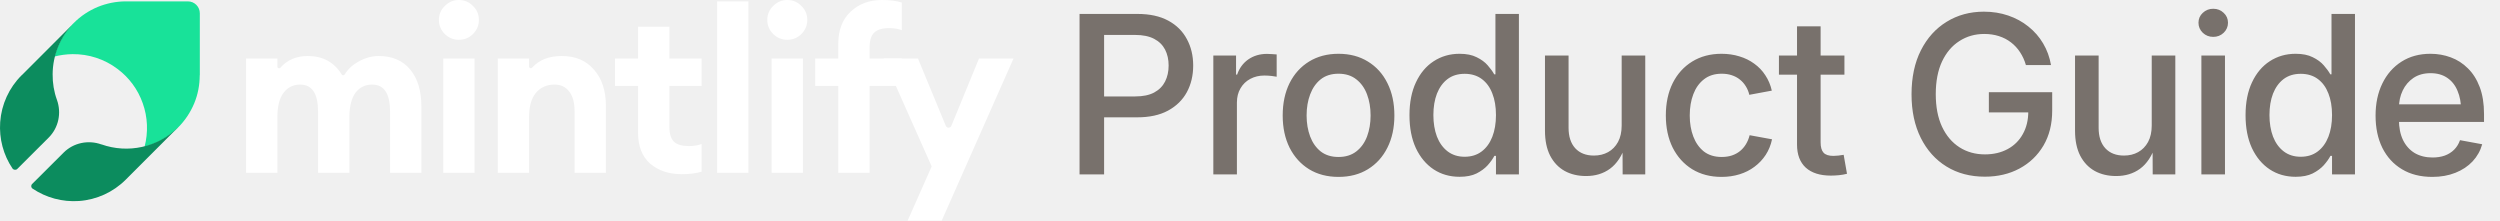
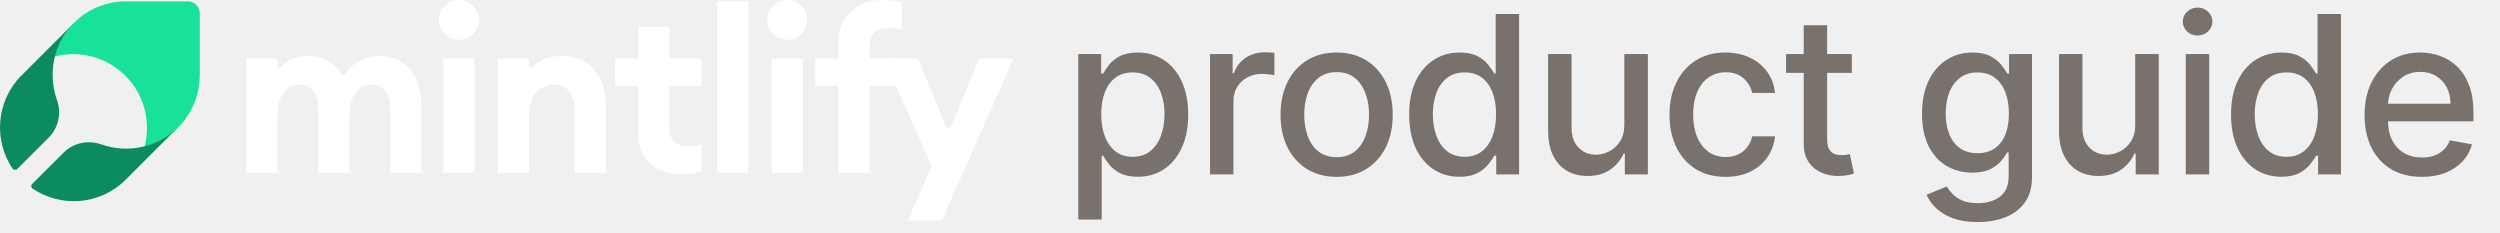
- <svg xmlns="http://www.w3.org/2000/svg" width="204" height="18" viewBox="0 0 204 18" fill="none">
-   <path d="M76.846 18H74.066L76.025 13.579L72.108 4.775H74.906L77.177 10.266C77.261 10.469 77.549 10.469 77.632 10.265L79.886 4.775H82.703L76.846 18Z" fill="white" />
-   <path d="M68.404 14.101V7.013H66.52V4.775H68.404V3.563C68.404 2.456 68.74 1.585 69.411 0.951C70.083 0.317 70.934 0 71.966 0C72.601 0 73.142 0.068 73.589 0.205V2.462C73.291 2.35 72.943 2.294 72.545 2.294C71.985 2.294 71.581 2.419 71.332 2.667C71.084 2.904 70.959 3.308 70.959 3.88V4.775H73.589V7.013H70.959V14.101H68.404Z" fill="white" />
-   <path d="M64.234 3.246C63.799 3.246 63.419 3.09 63.096 2.779C62.773 2.456 62.611 2.07 62.611 1.623C62.611 1.175 62.773 0.796 63.096 0.485C63.419 0.162 63.799 0 64.234 0C64.694 0 65.079 0.162 65.39 0.485C65.714 0.796 65.875 1.175 65.875 1.623C65.875 2.07 65.714 2.456 65.39 2.779C65.079 3.09 64.694 3.246 64.234 3.246ZM62.965 14.101V4.775H65.521V14.101H62.965Z" fill="white" />
+ <svg xmlns="http://www.w3.org/2000/svg" width="204" height="19" viewBox="0 0 204 19" fill="none">
+   <path d="M76.846 18H74.066L76.025 13.579L72.108 4.775H74.906L77.176 10.266C77.26 10.469 77.549 10.469 77.632 10.265L79.886 4.775H82.703L76.846 18Z" fill="white" />
+   <path d="M68.404 14.101V7.013H66.52V4.775H68.404V3.563C68.404 2.456 68.74 1.585 69.411 0.951C70.082 0.317 70.934 0 71.966 0C72.601 0 73.141 0.068 73.589 0.205V2.462C73.291 2.35 72.943 2.294 72.545 2.294C71.985 2.294 71.581 2.419 71.332 2.667C71.084 2.904 70.959 3.308 70.959 3.88V4.775H73.589V7.013H70.959V14.101H68.404Z" fill="white" />
+   <path d="M64.234 3.246C63.798 3.246 63.419 3.09 63.096 2.779C62.773 2.456 62.611 2.07 62.611 1.623C62.611 1.175 62.773 0.796 63.096 0.485C63.419 0.162 63.798 0 64.234 0C64.694 0 65.079 0.162 65.39 0.485C65.713 0.796 65.875 1.175 65.875 1.623C65.875 2.07 65.713 2.456 65.39 2.779C65.079 3.09 64.694 3.246 64.234 3.246ZM62.965 14.101V4.775H65.521V14.101H62.965Z" fill="white" />
  <path d="M58.516 14.101V0.112H61.071V14.101H58.516Z" fill="white" />
-   <path d="M55.629 14.213C54.584 14.213 53.726 13.927 53.055 13.355C52.396 12.771 52.066 11.932 52.066 10.837V7.013H50.182V4.775H52.066V2.182H54.622V4.775H57.252V7.013H54.622V10.334C54.622 10.906 54.746 11.316 54.995 11.565C55.243 11.801 55.648 11.919 56.207 11.919C56.605 11.919 56.953 11.863 57.252 11.751V14.008C56.804 14.145 56.263 14.213 55.629 14.213Z" fill="white" />
-   <path d="M40.618 14.102V4.775H43.173V5.436C43.173 5.558 43.339 5.612 43.42 5.521C43.989 4.887 44.796 4.57 45.841 4.57C46.96 4.57 47.836 4.943 48.471 5.689C49.117 6.423 49.441 7.405 49.441 8.636V14.102H46.885V9.065C46.885 8.381 46.742 7.853 46.456 7.48C46.17 7.094 45.766 6.902 45.244 6.902C44.622 6.902 44.118 7.126 43.733 7.573C43.36 8.021 43.173 8.68 43.173 9.55V14.102H40.618Z" fill="white" />
-   <path d="M37.436 3.246C37.001 3.246 36.622 3.09 36.299 2.779C35.975 2.456 35.814 2.07 35.814 1.623C35.814 1.175 35.975 0.796 36.299 0.485C36.622 0.162 37.001 0 37.436 0C37.897 0 38.282 0.162 38.593 0.485C38.916 0.796 39.078 1.175 39.078 1.623C39.078 2.07 38.916 2.456 38.593 2.779C38.282 3.09 37.897 3.246 37.436 3.246ZM36.168 14.101V4.775H38.723V14.101H36.168Z" fill="white" />
-   <path d="M31.83 14.102V9.121C31.83 7.642 31.345 6.902 30.375 6.902C29.815 6.902 29.368 7.113 29.032 7.536C28.709 7.959 28.534 8.587 28.51 9.42V14.102H25.954V9.121C25.954 7.642 25.469 6.902 24.499 6.902C23.927 6.902 23.473 7.126 23.138 7.573C22.802 8.021 22.634 8.68 22.634 9.55V14.102H20.078V4.775H22.634V5.443C22.634 5.564 22.797 5.618 22.877 5.527C23.44 4.889 24.186 4.57 25.115 4.57C26.341 4.57 27.266 5.075 27.889 6.084C27.941 6.168 28.068 6.167 28.12 6.082C28.389 5.644 28.761 5.296 29.237 5.036C29.784 4.726 30.337 4.57 30.897 4.57C32.004 4.57 32.862 4.937 33.471 5.671C34.081 6.404 34.385 7.412 34.385 8.692V14.102H31.83Z" fill="white" />
+   <path d="M55.629 14.213C54.584 14.213 53.726 13.927 53.055 13.355C52.396 12.771 52.066 11.932 52.066 10.837V7.013H50.182V4.775H52.066V2.182H54.621V4.775H57.252V7.013H54.621V10.334C54.621 10.906 54.746 11.316 54.995 11.565C55.243 11.801 55.647 11.919 56.207 11.919C56.605 11.919 56.953 11.863 57.252 11.751V14.008C56.804 14.145 56.263 14.213 55.629 14.213Z" fill="white" />
+   <path d="M40.618 14.102V4.775H43.173V5.436C43.173 5.558 43.339 5.612 43.42 5.521C43.989 4.887 44.796 4.57 45.84 4.57C46.96 4.57 47.836 4.943 48.471 5.689C49.117 6.423 49.441 7.405 49.441 8.636V14.102H46.885V9.065C46.885 8.381 46.742 7.853 46.456 7.48C46.17 7.094 45.766 6.902 45.244 6.902C44.622 6.902 44.118 7.126 43.733 7.573C43.36 8.021 43.173 8.68 43.173 9.55V14.102H40.618Z" fill="white" />
+   <path d="M37.436 3.246C37.001 3.246 36.622 3.09 36.298 2.779C35.975 2.456 35.813 2.07 35.813 1.623C35.813 1.175 35.975 0.796 36.298 0.485C36.622 0.162 37.001 0 37.436 0C37.896 0 38.282 0.162 38.593 0.485C38.916 0.796 39.078 1.175 39.078 1.623C39.078 2.07 38.916 2.456 38.593 2.779C38.282 3.09 37.896 3.246 37.436 3.246ZM36.168 14.101V4.775H38.723V14.101H36.168Z" fill="white" />
+   <path d="M31.83 14.102V9.121C31.83 7.642 31.345 6.902 30.375 6.902C29.815 6.902 29.367 7.113 29.032 7.536C28.708 7.959 28.534 8.587 28.509 9.42V14.102H25.954V9.121C25.954 7.642 25.469 6.902 24.499 6.902C23.927 6.902 23.473 7.126 23.137 7.573C22.802 8.021 22.634 8.68 22.634 9.55V14.102H20.078V4.775H22.634V5.443C22.634 5.564 22.797 5.618 22.877 5.527C23.44 4.889 24.186 4.57 25.115 4.57C26.341 4.57 27.266 5.075 27.889 6.084C27.941 6.168 28.068 6.167 28.12 6.082C28.389 5.644 28.761 5.296 29.237 5.036C29.784 4.726 30.337 4.57 30.897 4.57C32.004 4.57 32.862 4.937 33.471 5.671C34.08 6.404 34.385 7.412 34.385 8.692V14.102H31.83Z" fill="white" />
  <path d="M16.305 6.139V1.086C16.305 0.544 15.865 0.112 15.331 0.112H10.281C9.488 0.112 8.702 0.269 7.972 0.568C7.242 0.874 6.574 1.314 6.016 1.88L5.977 1.919C5.239 2.666 4.713 3.593 4.446 4.614C4.925 4.488 5.419 4.426 5.914 4.418C7.234 4.402 8.53 4.826 9.582 5.62C10.532 6.327 11.255 7.301 11.648 8.425C12.056 9.564 12.103 10.806 11.797 11.977C12.81 11.71 13.745 11.183 14.491 10.444L14.53 10.405C15.088 9.847 15.535 9.179 15.842 8.449C16.148 7.718 16.297 6.932 16.297 6.139H16.305Z" fill="#18E299" />
  <path d="M4.295 6.053C4.303 4.503 4.921 3.016 6.008 1.904L1.807 6.108C1.791 6.124 1.775 6.131 1.76 6.147C0.735 7.165 0.117 8.527 0.015 9.967C-0.079 11.313 0.273 12.644 1.024 13.756C1.096 13.862 1.29 13.897 1.4 13.795L3.974 11.227C4.78 10.421 5.03 9.223 4.647 8.151C4.404 7.486 4.287 6.773 4.295 6.053Z" fill="#0C8C5E" />
-   <path d="M14.505 10.406C13.7 11.196 12.69 11.744 11.595 11.987C10.492 12.23 9.349 12.159 8.285 11.784C8.285 11.784 8.277 11.784 8.269 11.784C7.198 11.4 6 11.65 5.195 12.449L2.62 15.016C2.511 15.126 2.526 15.306 2.659 15.392C3.77 16.136 5.101 16.496 6.446 16.402C7.886 16.3 9.24 15.682 10.265 14.656L10.304 14.617L14.505 10.414V10.406Z" fill="#0C8C5E" />
-   <path d="M88.091 14.232V1.137H92.82C93.816 1.137 94.651 1.318 95.325 1.682C95.999 2.045 96.505 2.546 96.845 3.185C97.191 3.817 97.364 4.538 97.364 5.347C97.364 6.161 97.191 6.888 96.845 7.526C96.499 8.159 95.987 8.66 95.307 9.029C94.633 9.393 93.795 9.574 92.793 9.574H89.462V7.869H92.635C93.262 7.869 93.775 7.764 94.173 7.553C94.578 7.336 94.876 7.037 95.07 6.656C95.263 6.275 95.36 5.839 95.36 5.347C95.36 4.854 95.263 4.421 95.07 4.046C94.876 3.671 94.578 3.378 94.173 3.167C93.769 2.956 93.253 2.851 92.626 2.851H90.095V14.232H88.091ZM99.008 14.232V4.529H100.862V6.085H100.95C101.132 5.558 101.436 5.145 101.864 4.846C102.298 4.547 102.805 4.397 103.385 4.397C103.514 4.397 103.651 4.403 103.798 4.415C103.95 4.421 104.076 4.43 104.176 4.441V6.261C104.105 6.243 103.971 6.223 103.771 6.199C103.578 6.176 103.376 6.164 103.165 6.164C102.743 6.164 102.362 6.255 102.022 6.437C101.682 6.618 101.416 6.876 101.223 7.21C101.029 7.538 100.932 7.925 100.932 8.37V14.232H99.008ZM109.221 14.435C108.307 14.435 107.507 14.227 106.822 13.81C106.142 13.389 105.612 12.803 105.231 12.053C104.856 11.297 104.668 10.421 104.668 9.425C104.668 8.417 104.856 7.535 105.231 6.779C105.612 6.023 106.142 5.438 106.822 5.021C107.507 4.6 108.307 4.389 109.221 4.389C110.141 4.389 110.941 4.6 111.62 5.021C112.306 5.438 112.836 6.023 113.211 6.779C113.592 7.535 113.782 8.417 113.782 9.425C113.782 10.421 113.592 11.297 113.211 12.053C112.836 12.803 112.306 13.389 111.62 13.81C110.941 14.227 110.141 14.435 109.221 14.435ZM109.221 12.809C109.801 12.809 110.284 12.659 110.671 12.36C111.064 12.056 111.357 11.648 111.55 11.139C111.743 10.623 111.84 10.052 111.84 9.425C111.84 8.786 111.743 8.212 111.55 7.702C111.357 7.187 111.064 6.776 110.671 6.472C110.284 6.167 109.801 6.015 109.221 6.015C108.641 6.015 108.157 6.167 107.771 6.472C107.39 6.776 107.103 7.187 106.909 7.702C106.716 8.212 106.619 8.786 106.619 9.425C106.619 10.052 106.716 10.623 106.909 11.139C107.103 11.648 107.39 12.056 107.771 12.36C108.157 12.659 108.641 12.809 109.221 12.809ZM119.1 14.426C118.303 14.426 117.597 14.224 116.982 13.819C116.367 13.409 115.883 12.829 115.532 12.079C115.186 11.329 115.013 10.435 115.013 9.398C115.013 8.355 115.189 7.462 115.541 6.718C115.892 5.968 116.376 5.394 116.991 4.995C117.612 4.591 118.315 4.389 119.1 4.389C119.663 4.389 120.128 4.482 120.498 4.67C120.873 4.852 121.171 5.071 121.394 5.329C121.623 5.587 121.801 5.833 121.93 6.067H122.027V1.137H123.943V14.232H122.071V12.721H121.939C121.81 12.967 121.628 13.222 121.394 13.485C121.16 13.743 120.858 13.966 120.489 14.153C120.12 14.335 119.657 14.426 119.1 14.426ZM119.513 12.791C120.058 12.791 120.521 12.648 120.902 12.36C121.283 12.073 121.573 11.675 121.772 11.165C121.971 10.655 122.071 10.063 122.071 9.39C122.071 8.71 121.971 8.121 121.772 7.623C121.579 7.119 121.292 6.727 120.911 6.445C120.53 6.164 120.064 6.023 119.513 6.023C118.962 6.023 118.497 6.167 118.116 6.454C117.741 6.741 117.454 7.137 117.254 7.641C117.061 8.145 116.964 8.728 116.964 9.39C116.964 10.046 117.061 10.632 117.254 11.148C117.454 11.657 117.744 12.059 118.125 12.352C118.511 12.645 118.974 12.791 119.513 12.791ZM129.428 14.364C128.766 14.364 128.183 14.227 127.679 13.951C127.175 13.67 126.779 13.254 126.492 12.703C126.211 12.152 126.07 11.473 126.07 10.664V4.529H127.995V10.427C127.995 11.142 128.177 11.698 128.54 12.097C128.909 12.495 129.416 12.694 130.06 12.694C130.494 12.694 130.881 12.601 131.221 12.413C131.56 12.226 131.83 11.95 132.029 11.587C132.228 11.218 132.328 10.77 132.328 10.242V4.529H134.253V14.232H132.407L132.398 11.851H132.644C132.352 12.724 131.93 13.362 131.379 13.767C130.834 14.165 130.184 14.364 129.428 14.364ZM140.476 14.435C139.568 14.435 138.771 14.227 138.085 13.81C137.406 13.389 136.875 12.803 136.494 12.053C136.119 11.297 135.932 10.421 135.932 9.425C135.932 8.417 136.119 7.535 136.494 6.779C136.875 6.023 137.406 5.438 138.085 5.021C138.771 4.6 139.568 4.389 140.476 4.389C140.997 4.389 141.484 4.459 141.935 4.6C142.386 4.734 142.79 4.934 143.148 5.197C143.511 5.455 143.813 5.771 144.053 6.146C144.299 6.516 144.475 6.932 144.58 7.395L142.743 7.737C142.685 7.479 142.588 7.245 142.453 7.034C142.325 6.823 142.163 6.642 141.97 6.489C141.783 6.337 141.563 6.22 141.311 6.138C141.065 6.056 140.792 6.015 140.493 6.015C139.913 6.015 139.43 6.167 139.043 6.472C138.657 6.771 138.367 7.178 138.173 7.693C137.98 8.203 137.883 8.78 137.883 9.425C137.883 10.058 137.98 10.629 138.173 11.139C138.367 11.648 138.654 12.056 139.034 12.36C139.421 12.659 139.908 12.809 140.493 12.809C140.798 12.809 141.076 12.768 141.328 12.685C141.58 12.598 141.8 12.477 141.988 12.325C142.181 12.167 142.342 11.979 142.471 11.763C142.606 11.54 142.705 11.297 142.77 11.033L144.598 11.367C144.498 11.842 144.325 12.267 144.079 12.642C143.833 13.017 143.529 13.339 143.165 13.608C142.808 13.878 142.401 14.083 141.944 14.224C141.492 14.364 141.003 14.435 140.476 14.435ZM150.505 4.529V6.094H145.161V4.529H150.505ZM146.637 2.147H148.562V11.622C148.562 12.003 148.641 12.281 148.799 12.457C148.958 12.633 149.227 12.721 149.608 12.721C149.719 12.721 149.857 12.712 150.021 12.694C150.185 12.671 150.326 12.65 150.443 12.633L150.715 14.18C150.516 14.232 150.302 14.271 150.074 14.294C149.845 14.317 149.62 14.329 149.397 14.329C148.512 14.329 147.83 14.112 147.349 13.679C146.875 13.239 146.637 12.612 146.637 11.798V2.147ZM161.966 14.417C160.777 14.417 159.734 14.142 158.837 13.591C157.941 13.04 157.241 12.261 156.737 11.253C156.233 10.245 155.981 9.059 155.981 7.693C155.981 6.311 156.236 5.115 156.745 4.107C157.255 3.1 157.955 2.323 158.846 1.778C159.737 1.228 160.75 0.952 161.887 0.952C162.596 0.952 163.258 1.058 163.873 1.269C164.489 1.479 165.037 1.778 165.517 2.165C166.003 2.552 166.405 3.012 166.721 3.545C167.037 4.078 167.251 4.667 167.363 5.312H165.315C165.203 4.925 165.045 4.576 164.84 4.266C164.635 3.949 164.386 3.68 164.093 3.457C163.806 3.234 163.478 3.064 163.109 2.947C162.745 2.83 162.347 2.771 161.913 2.771C161.158 2.771 160.481 2.965 159.883 3.352C159.286 3.732 158.814 4.289 158.468 5.021C158.128 5.754 157.958 6.642 157.958 7.685C157.958 8.722 158.128 9.606 158.468 10.339C158.814 11.071 159.288 11.631 159.892 12.018C160.495 12.404 161.19 12.598 161.975 12.598C162.672 12.598 163.287 12.454 163.821 12.167C164.354 11.88 164.767 11.473 165.06 10.945C165.359 10.418 165.508 9.8 165.508 9.091L166.036 9.17H162.291V7.526H167.459V9.029C167.459 10.119 167.222 11.068 166.747 11.877C166.273 12.68 165.622 13.304 164.796 13.749C163.97 14.194 163.027 14.417 161.966 14.417ZM172.68 14.364C172.018 14.364 171.435 14.227 170.931 13.951C170.427 13.67 170.032 13.254 169.745 12.703C169.464 12.152 169.323 11.473 169.323 10.664V4.529H171.248V10.427C171.248 11.142 171.429 11.698 171.793 12.097C172.162 12.495 172.669 12.694 173.313 12.694C173.747 12.694 174.134 12.601 174.473 12.413C174.813 12.226 175.083 11.95 175.282 11.587C175.481 11.218 175.581 10.77 175.581 10.242V4.529H177.506V14.232H175.66L175.651 11.851H175.897C175.604 12.724 175.182 13.362 174.632 13.767C174.087 14.165 173.436 14.364 172.68 14.364ZM179.633 14.232V4.529H181.558V14.232H179.633ZM180.6 3.009C180.266 3.009 179.982 2.897 179.747 2.675C179.513 2.446 179.396 2.174 179.396 1.857C179.396 1.535 179.513 1.266 179.747 1.049C179.982 0.826 180.266 0.715 180.6 0.715C180.934 0.715 181.218 0.826 181.452 1.049C181.687 1.266 181.804 1.535 181.804 1.857C181.804 2.174 181.687 2.446 181.452 2.675C181.218 2.897 180.934 3.009 180.6 3.009ZM187.324 14.426C186.527 14.426 185.821 14.224 185.206 13.819C184.59 13.409 184.107 12.829 183.755 12.079C183.41 11.329 183.237 10.435 183.237 9.398C183.237 8.355 183.413 7.462 183.764 6.718C184.116 5.968 184.599 5.394 185.214 4.995C185.835 4.591 186.539 4.389 187.324 4.389C187.886 4.389 188.352 4.482 188.721 4.67C189.096 4.852 189.395 5.071 189.618 5.329C189.846 5.587 190.025 5.833 190.154 6.067H190.25V1.137H192.166V14.232H190.294V12.721H190.163C190.034 12.967 189.852 13.222 189.618 13.485C189.383 13.743 189.082 13.966 188.712 14.153C188.343 14.335 187.88 14.426 187.324 14.426ZM187.737 12.791C188.282 12.791 188.745 12.648 189.125 12.36C189.506 12.073 189.796 11.675 189.996 11.165C190.195 10.655 190.294 10.063 190.294 9.39C190.294 8.71 190.195 8.121 189.996 7.623C189.802 7.119 189.515 6.727 189.134 6.445C188.753 6.164 188.288 6.023 187.737 6.023C187.186 6.023 186.72 6.167 186.339 6.454C185.964 6.741 185.677 7.137 185.478 7.641C185.285 8.145 185.188 8.728 185.188 9.39C185.188 10.046 185.285 10.632 185.478 11.148C185.677 11.657 185.967 12.059 186.348 12.352C186.735 12.645 187.198 12.791 187.737 12.791ZM198.477 14.435C197.516 14.435 196.69 14.227 195.999 13.81C195.307 13.395 194.774 12.812 194.399 12.062C194.03 11.312 193.846 10.435 193.846 9.434C193.846 8.443 194.03 7.57 194.399 6.814C194.768 6.053 195.29 5.458 195.964 5.03C196.638 4.603 197.423 4.389 198.319 4.389C198.905 4.389 199.459 4.485 199.98 4.679C200.508 4.872 200.973 5.171 201.378 5.575C201.788 5.974 202.11 6.483 202.345 7.104C202.579 7.72 202.696 8.452 202.696 9.302V9.952H194.865V8.511H201.703L200.824 8.977C200.824 8.385 200.727 7.863 200.534 7.412C200.347 6.955 200.065 6.601 199.69 6.349C199.321 6.097 198.867 5.971 198.328 5.971C197.789 5.971 197.326 6.1 196.939 6.357C196.558 6.615 196.265 6.958 196.06 7.386C195.855 7.813 195.753 8.291 195.753 8.818V9.759C195.753 10.409 195.864 10.966 196.087 11.429C196.315 11.892 196.635 12.246 197.045 12.492C197.461 12.732 197.944 12.852 198.495 12.852C198.864 12.852 199.198 12.8 199.497 12.694C199.796 12.583 200.051 12.422 200.262 12.211C200.472 12 200.631 11.742 200.736 11.438L202.547 11.771C202.4 12.299 202.139 12.765 201.764 13.169C201.389 13.567 200.921 13.878 200.358 14.101C199.802 14.323 199.175 14.435 198.477 14.435Z" fill="#78716C" />
+   <path d="M14.506 10.406C13.7 11.196 12.69 11.744 11.595 11.987C10.492 12.23 9.349 12.159 8.285 11.784C8.285 11.784 8.277 11.784 8.27 11.784C7.198 11.4 6.001 11.65 5.195 12.449L2.62 15.016C2.511 15.126 2.527 15.306 2.66 15.392C3.771 16.136 5.101 16.496 6.447 16.402C7.886 16.3 9.24 15.682 10.265 14.656L10.304 14.617L14.506 10.414V10.406Z" fill="#0C8C5E" />
+   <path d="M87.987 17.914V4.414H89.854V6.006H90.014C90.124 5.801 90.284 5.565 90.493 5.296C90.702 5.028 90.992 4.793 91.362 4.593C91.733 4.389 92.223 4.286 92.833 4.286C93.625 4.286 94.333 4.487 94.955 4.887C95.577 5.288 96.065 5.865 96.418 6.62C96.776 7.374 96.956 8.281 96.956 9.343C96.956 10.404 96.779 11.313 96.425 12.072C96.071 12.826 95.585 13.408 94.968 13.817C94.35 14.222 93.644 14.424 92.852 14.424C92.255 14.424 91.767 14.324 91.388 14.124C91.013 13.924 90.719 13.689 90.506 13.421C90.293 13.152 90.129 12.914 90.014 12.705H89.899V17.914H87.987ZM89.86 9.323C89.86 10.014 89.96 10.619 90.161 11.139C90.361 11.659 90.651 12.066 91.03 12.36C91.409 12.649 91.874 12.794 92.424 12.794C92.995 12.794 93.472 12.643 93.855 12.34C94.239 12.034 94.529 11.618 94.725 11.094C94.925 10.57 95.025 9.98 95.025 9.323C95.025 8.676 94.927 8.094 94.731 7.578C94.539 7.063 94.249 6.656 93.862 6.357C93.478 6.059 92.999 5.91 92.424 5.91C91.87 5.91 91.401 6.053 91.017 6.338C90.638 6.624 90.35 7.022 90.154 7.534C89.958 8.045 89.86 8.642 89.86 9.323ZM98.737 14.232V4.414H100.584V5.974H100.686C100.865 5.445 101.181 5.03 101.632 4.727C102.088 4.421 102.604 4.267 103.179 4.267C103.299 4.267 103.439 4.271 103.601 4.28C103.767 4.289 103.897 4.299 103.991 4.312V6.14C103.914 6.119 103.778 6.095 103.582 6.07C103.386 6.04 103.19 6.025 102.994 6.025C102.542 6.025 102.14 6.121 101.786 6.313C101.436 6.5 101.159 6.762 100.955 7.099C100.75 7.431 100.648 7.811 100.648 8.237V14.232H98.737ZM109.069 14.431C108.149 14.431 107.345 14.22 106.659 13.798C105.973 13.376 105.441 12.786 105.061 12.027C104.682 11.269 104.492 10.382 104.492 9.368C104.492 8.35 104.682 7.459 105.061 6.696C105.441 5.933 105.973 5.341 106.659 4.919C107.345 4.497 108.149 4.286 109.069 4.286C109.99 4.286 110.793 4.497 111.479 4.919C112.165 5.341 112.698 5.933 113.077 6.696C113.456 7.459 113.646 8.35 113.646 9.368C113.646 10.382 113.456 11.269 113.077 12.027C112.698 12.786 112.165 13.376 111.479 13.798C110.793 14.22 109.99 14.431 109.069 14.431ZM109.076 12.826C109.672 12.826 110.166 12.668 110.558 12.353C110.95 12.038 111.24 11.618 111.428 11.094C111.62 10.57 111.715 9.992 111.715 9.362C111.715 8.735 111.62 8.16 111.428 7.636C111.24 7.107 110.95 6.683 110.558 6.364C110.166 6.044 109.672 5.884 109.076 5.884C108.475 5.884 107.976 6.044 107.58 6.364C107.188 6.683 106.896 7.107 106.704 7.636C106.517 8.16 106.423 8.735 106.423 9.362C106.423 9.992 106.517 10.57 106.704 11.094C106.896 11.618 107.188 12.038 107.58 12.353C107.976 12.668 108.475 12.826 109.076 12.826ZM119.095 14.424C118.302 14.424 117.595 14.222 116.972 13.817C116.355 13.408 115.869 12.826 115.515 12.072C115.166 11.313 114.991 10.404 114.991 9.343C114.991 8.281 115.168 7.374 115.521 6.62C115.879 5.865 116.369 5.288 116.992 4.887C117.614 4.487 118.319 4.286 119.107 4.286C119.717 4.286 120.207 4.389 120.578 4.593C120.953 4.793 121.242 5.028 121.447 5.296C121.656 5.565 121.818 5.801 121.933 6.006H122.048V1.142H123.959V14.232H122.092V12.705H121.933C121.818 12.914 121.651 13.152 121.434 13.421C121.221 13.689 120.927 13.924 120.552 14.124C120.177 14.324 119.691 14.424 119.095 14.424ZM119.516 12.794C120.066 12.794 120.531 12.649 120.91 12.36C121.293 12.066 121.583 11.659 121.779 11.139C121.98 10.619 122.08 10.014 122.08 9.323C122.08 8.642 121.982 8.045 121.786 7.534C121.59 7.022 121.302 6.624 120.923 6.338C120.543 6.053 120.075 5.91 119.516 5.91C118.941 5.91 118.462 6.059 118.078 6.357C117.695 6.656 117.405 7.063 117.209 7.578C117.017 8.094 116.921 8.676 116.921 9.323C116.921 9.98 117.019 10.57 117.215 11.094C117.411 11.618 117.701 12.034 118.085 12.34C118.472 12.643 118.95 12.794 119.516 12.794ZM132.546 10.161V4.414H134.464V14.232H132.585V12.532H132.482C132.256 13.056 131.894 13.493 131.396 13.842C130.901 14.188 130.286 14.36 129.548 14.36C128.918 14.36 128.359 14.222 127.874 13.945C127.392 13.664 127.013 13.248 126.736 12.698C126.463 12.149 126.327 11.469 126.327 10.659V4.414H128.238V10.429C128.238 11.098 128.423 11.631 128.794 12.027C129.165 12.424 129.646 12.622 130.239 12.622C130.597 12.622 130.952 12.532 131.306 12.353C131.664 12.174 131.96 11.904 132.195 11.541C132.433 11.179 132.55 10.719 132.546 10.161ZM140.807 14.431C139.857 14.431 139.039 14.215 138.353 13.785C137.671 13.35 137.147 12.752 136.78 11.989C136.414 11.226 136.231 10.352 136.231 9.368C136.231 8.371 136.418 7.491 136.793 6.728C137.168 5.961 137.697 5.362 138.378 4.932C139.06 4.502 139.864 4.286 140.788 4.286C141.534 4.286 142.199 4.425 142.783 4.702C143.366 4.975 143.837 5.358 144.195 5.852C144.557 6.347 144.773 6.924 144.841 7.585H142.981C142.878 7.124 142.644 6.728 142.278 6.396C141.915 6.063 141.43 5.897 140.82 5.897C140.288 5.897 139.821 6.038 139.42 6.319C139.024 6.596 138.715 6.992 138.494 7.508C138.272 8.019 138.161 8.624 138.161 9.323C138.161 10.039 138.27 10.657 138.487 11.177C138.704 11.697 139.011 12.1 139.408 12.385C139.808 12.671 140.279 12.813 140.82 12.813C141.182 12.813 141.511 12.747 141.805 12.615C142.103 12.479 142.352 12.285 142.552 12.034C142.757 11.782 142.9 11.48 142.981 11.126H144.841C144.773 11.761 144.566 12.328 144.221 12.826C143.876 13.325 143.413 13.717 142.834 14.002C142.258 14.288 141.583 14.431 140.807 14.431ZM151.108 4.414V5.948H145.745V4.414H151.108ZM147.183 2.062H149.094V11.35C149.094 11.72 149.15 11.999 149.26 12.187C149.371 12.37 149.514 12.496 149.689 12.564C149.868 12.628 150.062 12.66 150.27 12.66C150.424 12.66 150.558 12.649 150.673 12.628C150.788 12.607 150.878 12.59 150.942 12.577L151.287 14.156C151.176 14.198 151.018 14.241 150.814 14.284C150.609 14.33 150.354 14.356 150.047 14.36C149.544 14.369 149.075 14.279 148.64 14.092C148.206 13.904 147.854 13.614 147.586 13.223C147.317 12.83 147.183 12.338 147.183 11.746V2.062ZM161.382 18.119C160.602 18.119 159.931 18.017 159.369 17.812C158.81 17.607 158.354 17.337 158.001 17C157.647 16.663 157.383 16.295 157.208 15.894L158.851 15.217C158.966 15.404 159.119 15.602 159.311 15.811C159.507 16.024 159.771 16.205 160.104 16.355C160.44 16.504 160.873 16.578 161.401 16.578C162.126 16.578 162.724 16.401 163.197 16.048C163.67 15.698 163.907 15.14 163.907 14.373V12.443H163.786C163.67 12.652 163.504 12.884 163.287 13.139C163.074 13.395 162.78 13.617 162.405 13.804C162.03 13.992 161.542 14.085 160.941 14.085C160.166 14.085 159.467 13.904 158.844 13.542C158.227 13.176 157.737 12.636 157.374 11.925C157.016 11.209 156.837 10.329 156.837 9.285C156.837 8.241 157.014 7.346 157.368 6.6C157.726 5.855 158.216 5.284 158.838 4.887C159.46 4.487 160.166 4.286 160.954 4.286C161.563 4.286 162.055 4.389 162.43 4.593C162.805 4.793 163.097 5.028 163.306 5.296C163.519 5.565 163.683 5.801 163.798 6.006H163.939V4.414H165.812V14.45C165.812 15.293 165.616 15.986 165.224 16.527C164.832 17.068 164.301 17.469 163.632 17.729C162.967 17.989 162.217 18.119 161.382 18.119ZM161.363 12.5C161.913 12.5 162.377 12.372 162.756 12.117C163.14 11.857 163.43 11.486 163.626 11.004C163.826 10.519 163.926 9.937 163.926 9.259C163.926 8.599 163.828 8.017 163.632 7.514C163.436 7.012 163.148 6.62 162.769 6.338C162.39 6.053 161.921 5.91 161.363 5.91C160.788 5.91 160.308 6.059 159.925 6.357C159.541 6.651 159.251 7.052 159.055 7.559C158.864 8.066 158.768 8.633 158.768 9.259C158.768 9.903 158.866 10.467 159.062 10.953C159.258 11.439 159.548 11.818 159.931 12.091C160.319 12.364 160.796 12.5 161.363 12.5ZM174.234 10.161V4.414H176.152V14.232H174.273V12.532H174.171C173.945 13.056 173.582 13.493 173.084 13.842C172.59 14.188 171.974 14.36 171.237 14.36C170.606 14.36 170.048 14.222 169.562 13.945C169.08 13.664 168.701 13.248 168.424 12.698C168.151 12.149 168.015 11.469 168.015 10.659V4.414H169.926V10.429C169.926 11.098 170.112 11.631 170.482 12.027C170.853 12.424 171.335 12.622 171.927 12.622C172.285 12.622 172.641 12.532 172.994 12.353C173.352 12.174 173.649 11.904 173.883 11.541C174.122 11.179 174.239 10.719 174.234 10.161ZM178.36 14.232V4.414H180.271V14.232H178.36ZM179.325 2.899C178.993 2.899 178.707 2.789 178.469 2.567C178.234 2.341 178.117 2.073 178.117 1.762C178.117 1.446 178.234 1.178 178.469 0.956C178.707 0.73 178.993 0.617 179.325 0.617C179.658 0.617 179.941 0.73 180.175 0.956C180.414 1.178 180.533 1.446 180.533 1.762C180.533 2.073 180.414 2.341 180.175 2.567C179.941 2.789 179.658 2.899 179.325 2.899ZM186.158 14.424C185.365 14.424 184.658 14.222 184.036 13.817C183.418 13.408 182.932 12.826 182.578 12.072C182.229 11.313 182.054 10.404 182.054 9.343C182.054 8.281 182.231 7.374 182.585 6.62C182.943 5.865 183.433 5.288 184.055 4.887C184.677 4.487 185.382 4.286 186.171 4.286C186.78 4.286 187.27 4.389 187.641 4.593C188.016 4.793 188.306 5.028 188.51 5.296C188.719 5.565 188.881 5.801 188.996 6.006H189.111V1.142H191.022V14.232H189.156V12.705H188.996C188.881 12.914 188.715 13.152 188.497 13.421C188.284 13.689 187.99 13.924 187.615 14.124C187.24 14.324 186.755 14.424 186.158 14.424ZM186.58 12.794C187.13 12.794 187.594 12.649 187.973 12.36C188.357 12.066 188.647 11.659 188.843 11.139C189.043 10.619 189.143 10.014 189.143 9.323C189.143 8.642 189.045 8.045 188.849 7.534C188.653 7.022 188.365 6.624 187.986 6.338C187.607 6.053 187.138 5.91 186.58 5.91C186.005 5.91 185.525 6.059 185.142 6.357C184.758 6.656 184.468 7.063 184.272 7.578C184.081 8.094 183.985 8.676 183.985 9.323C183.985 9.98 184.083 10.57 184.279 11.094C184.475 11.618 184.764 12.034 185.148 12.34C185.536 12.643 186.013 12.794 186.58 12.794ZM197.622 14.431C196.654 14.431 195.821 14.224 195.122 13.81C194.428 13.393 193.891 12.807 193.512 12.053C193.137 11.294 192.949 10.406 192.949 9.387C192.949 8.382 193.137 7.495 193.512 6.728C193.891 5.961 194.419 5.362 195.097 4.932C195.779 4.502 196.575 4.286 197.487 4.286C198.041 4.286 198.578 4.378 199.098 4.561C199.618 4.745 200.085 5.032 200.498 5.424C200.911 5.816 201.237 6.325 201.476 6.952C201.715 7.574 201.834 8.33 201.834 9.221V9.899H194.029V8.467H199.961C199.961 7.964 199.859 7.519 199.654 7.131C199.45 6.739 199.162 6.43 198.791 6.204C198.425 5.978 197.994 5.865 197.5 5.865C196.963 5.865 196.494 5.997 196.094 6.262C195.698 6.521 195.391 6.862 195.173 7.284C194.96 7.702 194.854 8.156 194.854 8.646V9.764C194.854 10.421 194.969 10.979 195.199 11.439C195.433 11.899 195.759 12.251 196.177 12.494C196.595 12.732 197.083 12.852 197.641 12.852C198.003 12.852 198.333 12.801 198.632 12.698C198.93 12.592 199.188 12.434 199.405 12.225C199.622 12.017 199.789 11.759 199.904 11.452L201.713 11.778C201.568 12.31 201.308 12.777 200.933 13.178C200.562 13.574 200.095 13.883 199.533 14.105C198.975 14.322 198.338 14.431 197.622 14.431Z" fill="#78716C" />
</svg>
